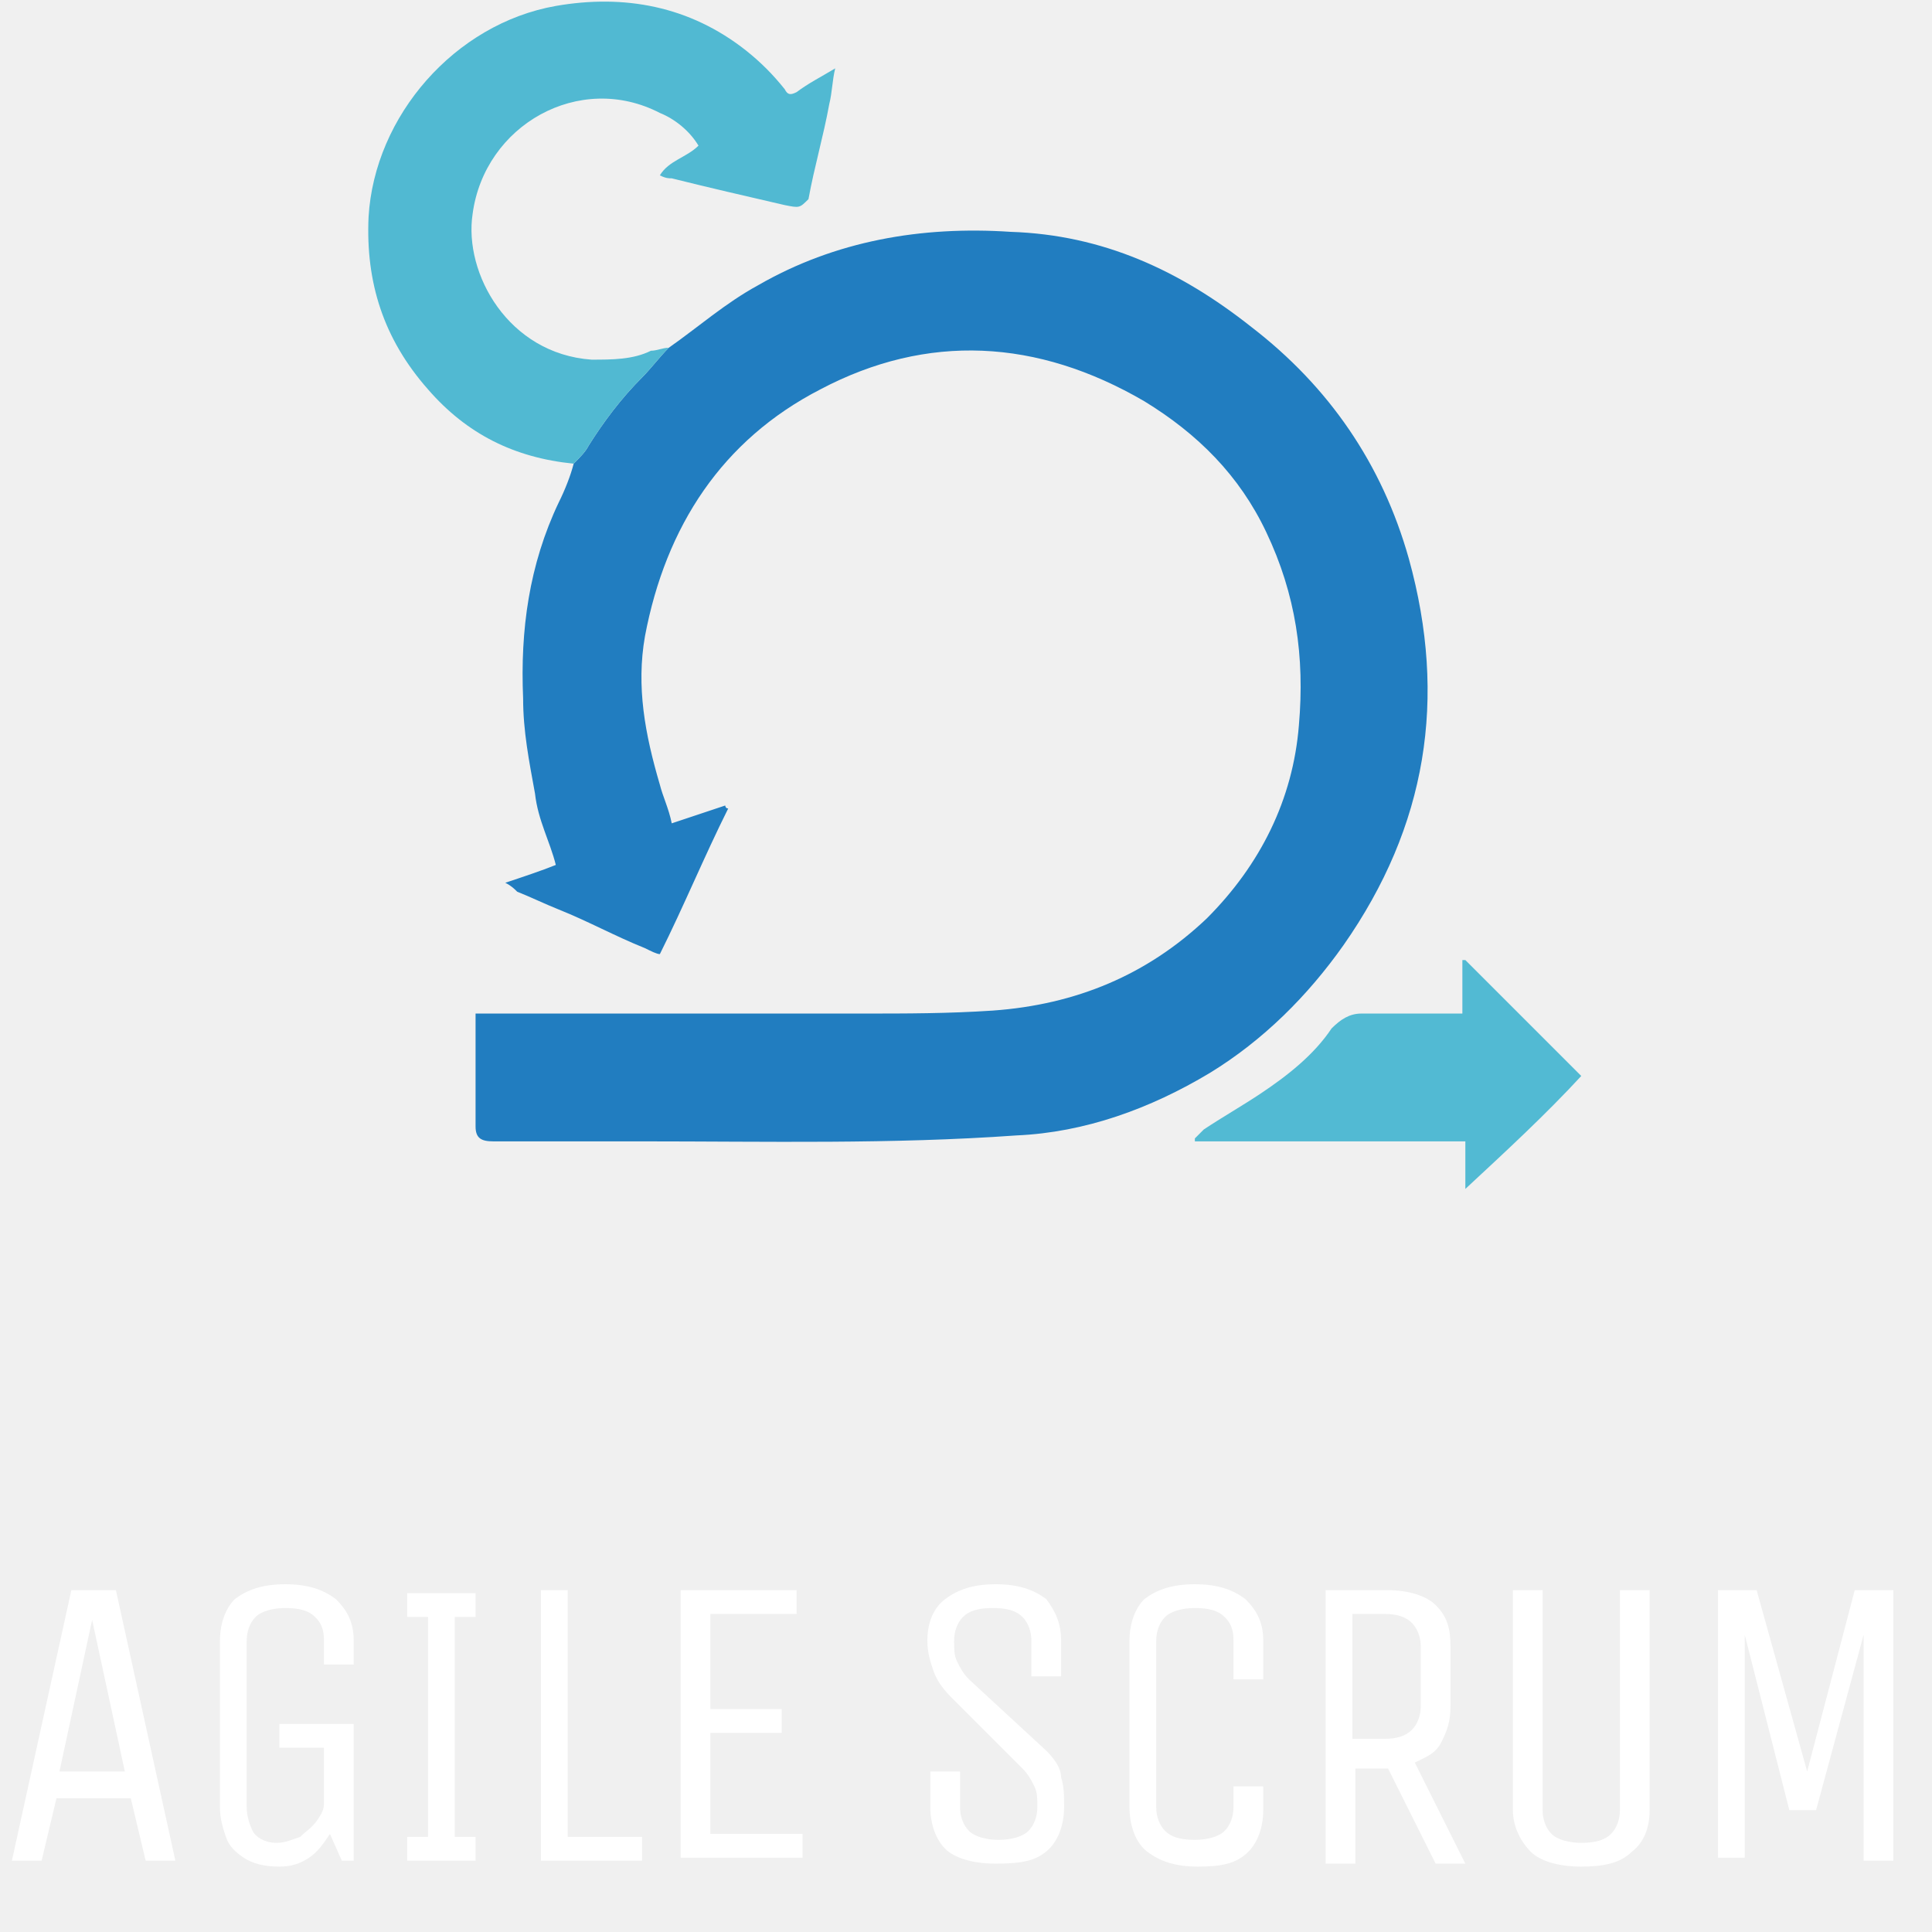
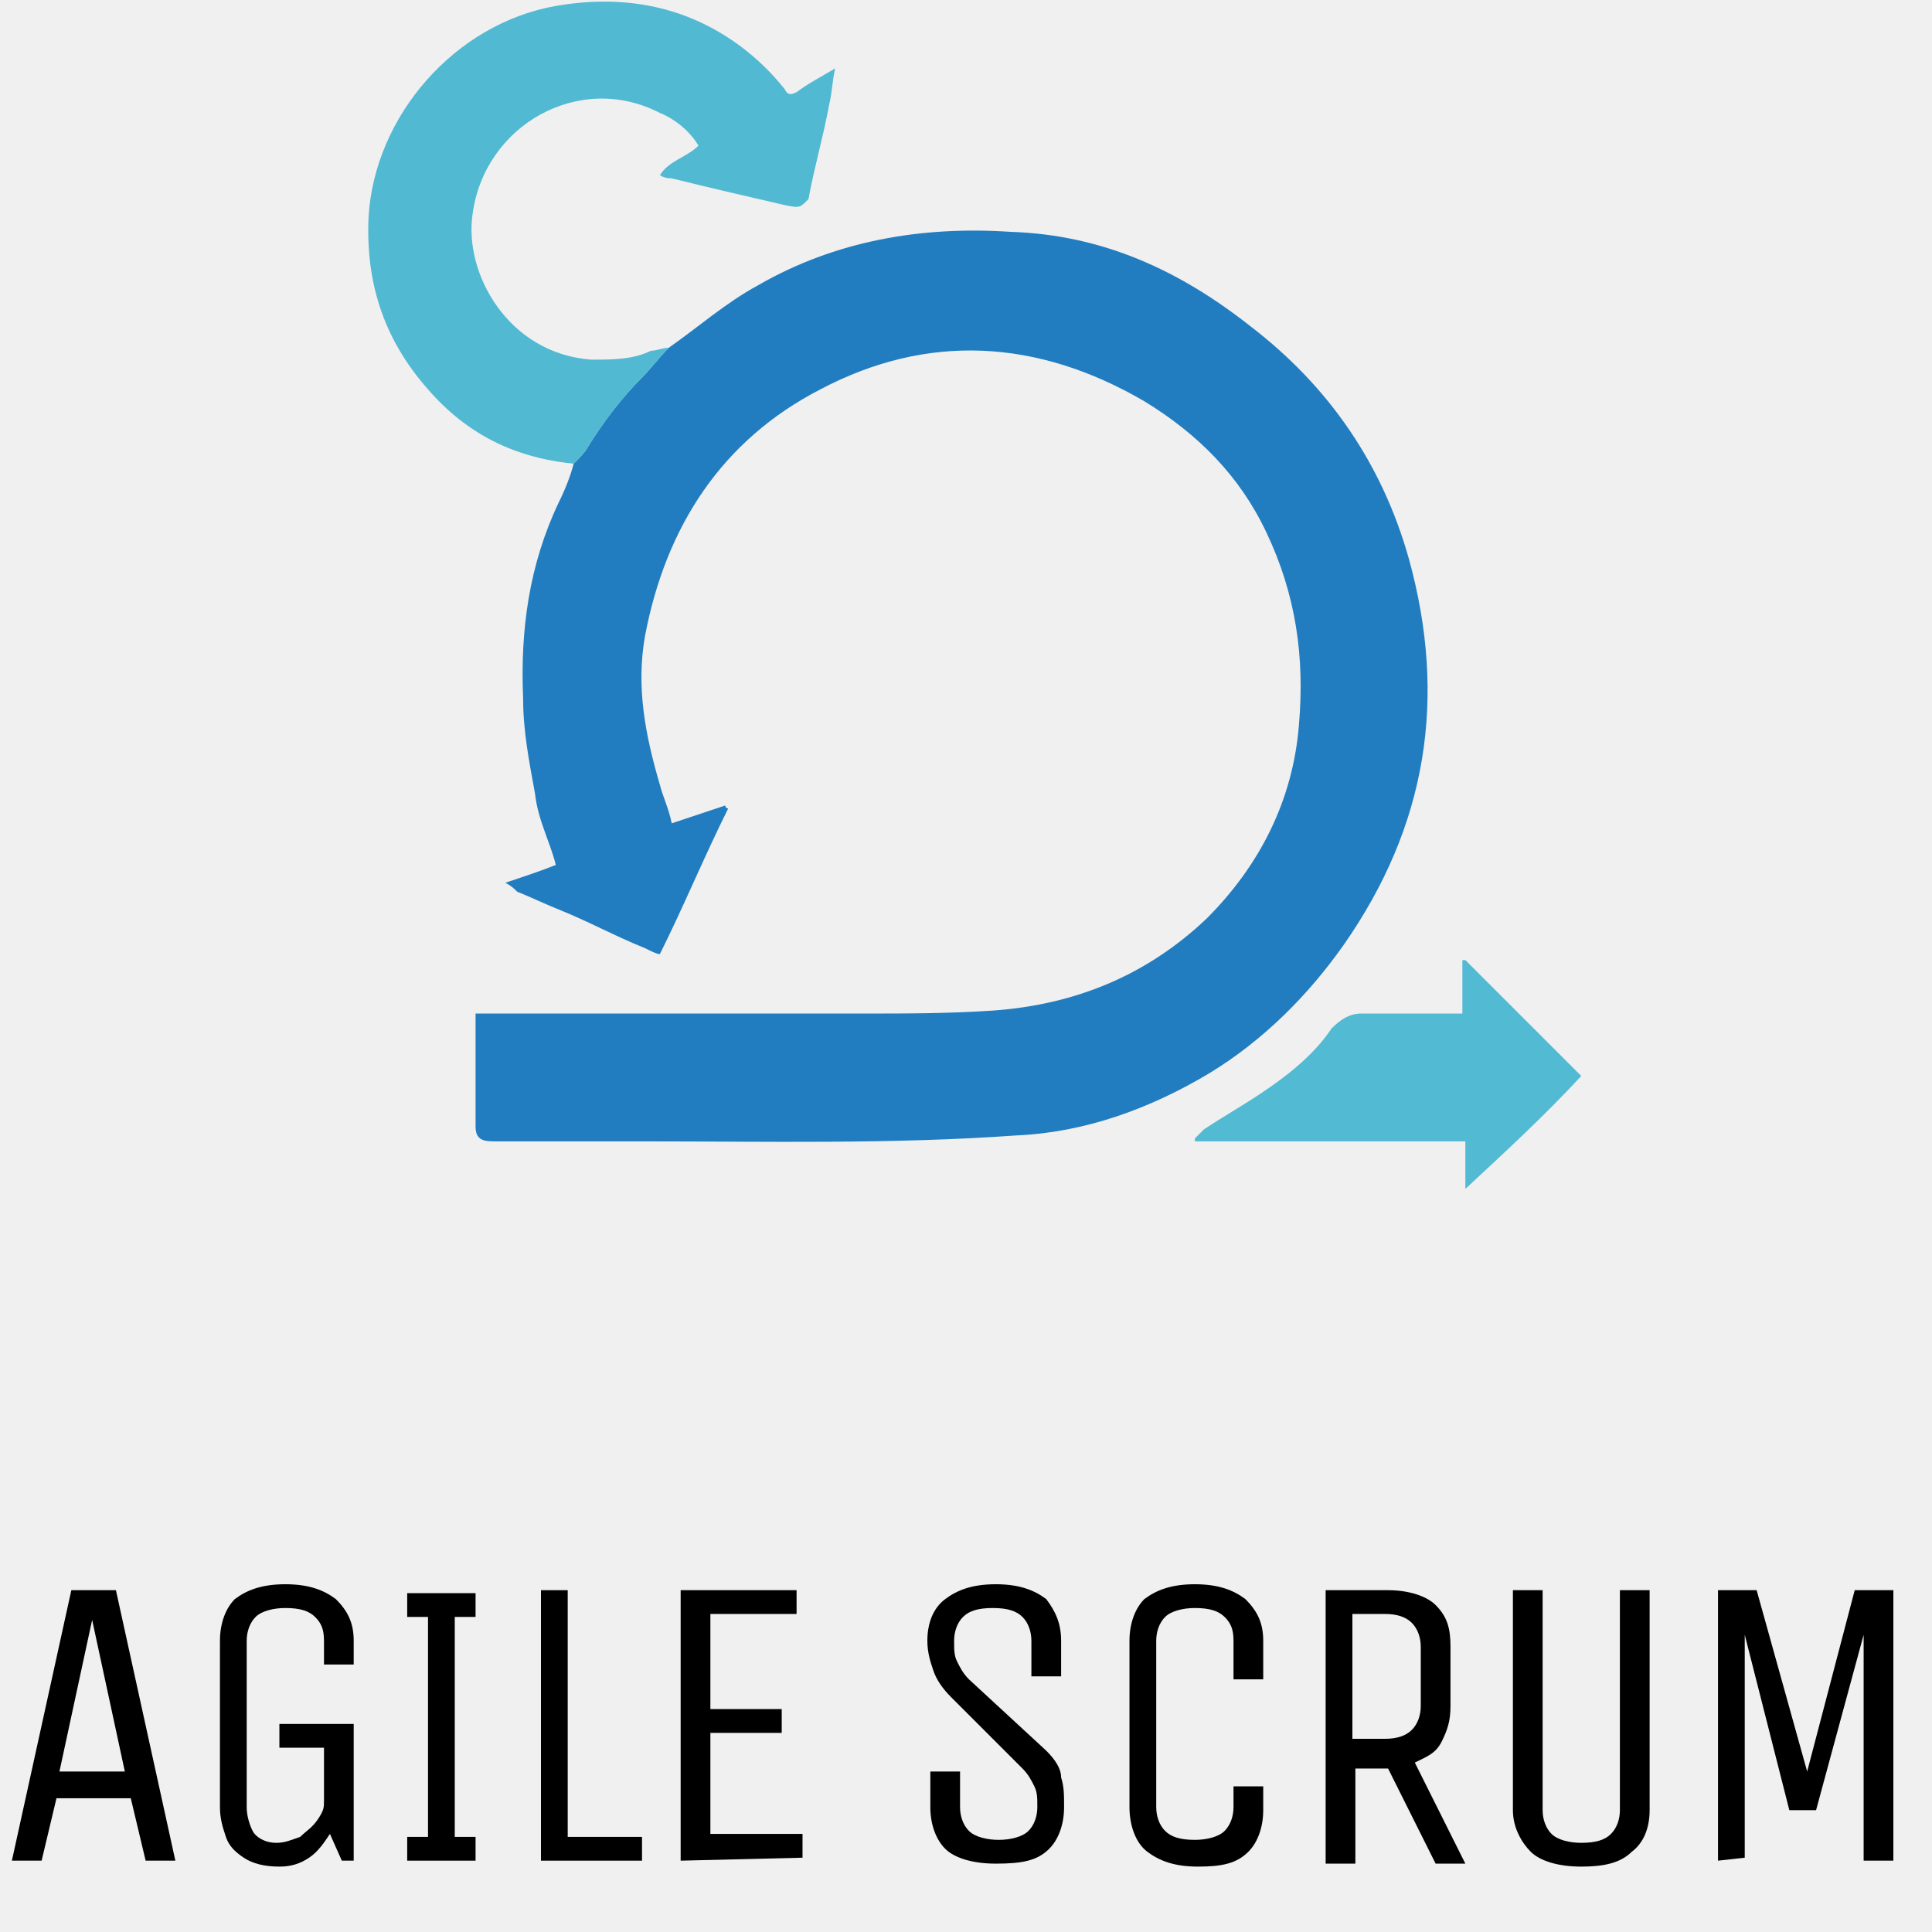
<svg xmlns="http://www.w3.org/2000/svg" version="1.1" id="Layer_1" x="0px" y="0px" viewBox="0 0 65 65" style="enable-background:new 0 0 65 65;" xml:space="preserve">
  <style type="text/css">
- 	.st0{fill:#FFFFFF;}
- 	.st1{fill:#217DC0;}
- 	.st2{fill:#51B9D2;}
- 	.st3{fill:#52BAD3;}
+ 	.st0{fill:#217DC0;}
+ 	.st1{fill:#51B9D2;}
+ 	.st2{fill:#52BAD3;}
</style>
  <g>
-     <path class="st0" d="M3.9,53.5l2,9.1h-1l-0.5-2.1H1.9l-0.5,2.1h-1l2-9.1H3.9z M2,59.6h2.2l-1.1-5.1L2,59.6z" />
-     <path class="st0" d="M9.4,58h2.5v4.6h-0.4l-0.4-0.9c-0.2,0.3-0.4,0.6-0.7,0.8c-0.3,0.2-0.6,0.3-1,0.3c-0.5,0-0.9-0.1-1.2-0.3   c-0.3-0.2-0.5-0.4-0.6-0.7c-0.1-0.3-0.2-0.6-0.2-1v-5.6c0-0.6,0.2-1.1,0.5-1.4c0.4-0.3,0.9-0.5,1.7-0.5c0.8,0,1.3,0.2,1.7,0.5   c0.4,0.4,0.6,0.8,0.6,1.4V56h-1v-0.8c0-0.4-0.1-0.6-0.3-0.8c-0.2-0.2-0.5-0.3-1-0.3c-0.4,0-0.8,0.1-1,0.3c-0.2,0.2-0.3,0.5-0.3,0.8   v5.6c0,0.3,0.1,0.6,0.2,0.8C8.6,61.8,8.9,62,9.3,62c0.3,0,0.5-0.1,0.8-0.2c0.2-0.2,0.4-0.3,0.6-0.6s0.2-0.4,0.2-0.6v-1.8H9.4V58z" />
-     <path class="st0" d="M16,62.6h-2.3v-0.8h0.7v-7.4h-0.7v-0.8H16v0.8h-0.7v7.4H16V62.6z" />
-     <path class="st0" d="M18.1,53.5h1v8.3h2.5v0.8h-3.4V53.5z" />
-     <path class="st0" d="M22.9,62.6v-9.1h3.9v0.8h-2.9v3.2h2.4v0.8h-2.4v3.4h3.1v0.8H22.9z" />
-     <path class="st0" d="M35.2,58.9c0.3,0.3,0.5,0.6,0.5,0.9c0.1,0.3,0.1,0.6,0.1,1c0,0.6-0.2,1.1-0.5,1.4c-0.4,0.4-0.9,0.5-1.8,0.5   c-0.8,0-1.4-0.2-1.7-0.5s-0.5-0.8-0.5-1.4v-1.2h1v1.2c0,0.3,0.1,0.6,0.3,0.8c0.2,0.2,0.6,0.3,1,0.3s0.8-0.1,1-0.3   c0.2-0.2,0.3-0.5,0.3-0.8c0-0.3,0-0.5-0.1-0.7c-0.1-0.2-0.2-0.4-0.4-0.6l-2.4-2.4c-0.3-0.3-0.5-0.6-0.6-0.9c-0.1-0.3-0.2-0.6-0.2-1   c0-0.6,0.2-1.1,0.6-1.4c0.4-0.3,0.9-0.5,1.7-0.5c0.8,0,1.3,0.2,1.7,0.5c0.3,0.4,0.5,0.8,0.5,1.4v1.2h-1v-1.2c0-0.3-0.1-0.6-0.3-0.8   c-0.2-0.2-0.5-0.3-1-0.3s-0.8,0.1-1,0.3c-0.2,0.2-0.3,0.5-0.3,0.8c0,0.3,0,0.5,0.1,0.7c0.1,0.2,0.2,0.4,0.4,0.6L35.2,58.9z" />
-     <path class="st0" d="M41.5,60.1h1v0.8c0,0.6-0.2,1.1-0.5,1.4c-0.4,0.4-0.9,0.5-1.7,0.5c-0.8,0-1.3-0.2-1.7-0.5S38,61.4,38,60.8   v-5.6c0-0.6,0.2-1.1,0.5-1.4c0.4-0.3,0.9-0.5,1.7-0.5c0.8,0,1.3,0.2,1.7,0.5c0.4,0.4,0.6,0.8,0.6,1.4v1.3h-1v-1.3   c0-0.4-0.1-0.6-0.3-0.8c-0.2-0.2-0.5-0.3-1-0.3c-0.4,0-0.8,0.1-1,0.3c-0.2,0.2-0.3,0.5-0.3,0.8v5.6c0,0.3,0.1,0.6,0.3,0.8   c0.2,0.2,0.5,0.3,1,0.3c0.4,0,0.8-0.1,1-0.3c0.2-0.2,0.3-0.5,0.3-0.8V60.1z" />
-     <path class="st0" d="M44.6,62.6v-9.1h2.1c0.7,0,1.3,0.2,1.6,0.5c0.4,0.4,0.5,0.8,0.5,1.4v2c0,0.5-0.1,0.8-0.3,1.2s-0.5,0.5-0.9,0.7   l1.7,3.4h-1l-1.6-3.2h-1.1v3.2H44.6z M47.8,55.4c0-0.3-0.1-0.6-0.3-0.8s-0.5-0.3-0.9-0.3h-1.1v4.2h1.1c0.4,0,0.7-0.1,0.9-0.3   s0.3-0.5,0.3-0.8V55.4z" />
-     <path class="st0" d="M54.5,53.5h1v7.4c0,0.6-0.2,1.1-0.6,1.4c-0.4,0.4-1,0.5-1.7,0.5c-0.8,0-1.4-0.2-1.7-0.5s-0.6-0.8-0.6-1.4v-7.4   h1v7.4c0,0.3,0.1,0.6,0.3,0.8c0.2,0.2,0.6,0.3,1,0.3c0.5,0,0.8-0.1,1-0.3c0.2-0.2,0.3-0.5,0.3-0.8V53.5z" />
-     <path class="st0" d="M57.8,62.6v-9.1h1.3l1.7,6.1l1.6-6.1h1.3v9.1h-1V55l-1.6,5.9h-0.9L58.7,55v7.5H57.8z" />
+     <path d="M3.9,53.5l2,9.1h-1l-0.5-2.1H1.9l-0.5,2.1h-1l2-9.1H3.9z M2,59.6h2.2l-1.1-5.1L2,59.6z" />
+     <path d="M9.4,58h2.5v4.6h-0.4l-0.4-0.9c-0.2,0.3-0.4,0.6-0.7,0.8s-0.6,0.3-1,0.3c-0.5,0-0.9-0.1-1.2-0.3s-0.5-0.4-0.6-0.7   s-0.2-0.6-0.2-1v-5.6c0-0.6,0.2-1.1,0.5-1.4c0.4-0.3,0.9-0.5,1.7-0.5s1.3,0.2,1.7,0.5c0.4,0.4,0.6,0.8,0.6,1.4V56h-1v-0.8   c0-0.4-0.1-0.6-0.3-0.8s-0.5-0.3-1-0.3c-0.4,0-0.8,0.1-1,0.3s-0.3,0.5-0.3,0.8v5.6c0,0.3,0.1,0.6,0.2,0.8S8.9,62,9.3,62   c0.3,0,0.5-0.1,0.8-0.2c0.2-0.2,0.4-0.3,0.6-0.6s0.2-0.4,0.2-0.6v-1.8H9.4V58z" />
+     <path d="M16,62.6h-2.3v-0.8h0.7v-7.4h-0.7v-0.8H16v0.8h-0.7v7.4H16V62.6z" />
+     <path d="M18.1,53.5h1v8.3h2.5v0.8h-3.4v-9.1H18.1z" />
+     <path d="M22.9,62.6v-9.1h3.9v0.8h-2.9v3.2h2.4v0.8h-2.4v3.4H27v0.8L22.9,62.6L22.9,62.6z" />
+     <path d="M35.2,58.9c0.3,0.3,0.5,0.6,0.5,0.9c0.1,0.3,0.1,0.6,0.1,1c0,0.6-0.2,1.1-0.5,1.4c-0.4,0.4-0.9,0.5-1.8,0.5   c-0.8,0-1.4-0.2-1.7-0.5s-0.5-0.8-0.5-1.4v-1.2h1v1.2c0,0.3,0.1,0.6,0.3,0.8s0.6,0.3,1,0.3s0.8-0.1,1-0.3s0.3-0.5,0.3-0.8   s0-0.5-0.1-0.7s-0.2-0.4-0.4-0.6L32,57.1c-0.3-0.3-0.5-0.6-0.6-0.9c-0.1-0.3-0.2-0.6-0.2-1c0-0.6,0.2-1.1,0.6-1.4   c0.4-0.3,0.9-0.5,1.7-0.5s1.3,0.2,1.7,0.5c0.3,0.4,0.5,0.8,0.5,1.4v1.2h-1v-1.2c0-0.3-0.1-0.6-0.3-0.8s-0.5-0.3-1-0.3   s-0.8,0.1-1,0.3s-0.3,0.5-0.3,0.8s0,0.5,0.1,0.7s0.2,0.4,0.4,0.6L35.2,58.9z" />
+     <path d="M41.5,60.1h1v0.8c0,0.6-0.2,1.1-0.5,1.4c-0.4,0.4-0.9,0.5-1.7,0.5s-1.3-0.2-1.7-0.5S38,61.4,38,60.8v-5.6   c0-0.6,0.2-1.1,0.5-1.4c0.4-0.3,0.9-0.5,1.7-0.5s1.3,0.2,1.7,0.5c0.4,0.4,0.6,0.8,0.6,1.4v1.3h-1v-1.3c0-0.4-0.1-0.6-0.3-0.8   s-0.5-0.3-1-0.3c-0.4,0-0.8,0.1-1,0.3s-0.3,0.5-0.3,0.8v5.6c0,0.3,0.1,0.6,0.3,0.8s0.5,0.3,1,0.3c0.4,0,0.8-0.1,1-0.3   s0.3-0.5,0.3-0.8V60.1z" />
+     <path d="M44.6,62.6v-9.1h2.1c0.7,0,1.3,0.2,1.6,0.5c0.4,0.4,0.5,0.8,0.5,1.4v2c0,0.5-0.1,0.8-0.3,1.2s-0.5,0.5-0.9,0.7l1.7,3.4h-1   l-1.6-3.2h-1.1v3.2h-1V62.6z M47.8,55.4c0-0.3-0.1-0.6-0.3-0.8s-0.5-0.3-0.9-0.3h-1.1v4.2h1.1c0.4,0,0.7-0.1,0.9-0.3   s0.3-0.5,0.3-0.8V55.4z" />
+     <path d="M54.5,53.5h1v7.4c0,0.6-0.2,1.1-0.6,1.4c-0.4,0.4-1,0.5-1.7,0.5c-0.8,0-1.4-0.2-1.7-0.5s-0.6-0.8-0.6-1.4v-7.4h1v7.4   c0,0.3,0.1,0.6,0.3,0.8s0.6,0.3,1,0.3c0.5,0,0.8-0.1,1-0.3s0.3-0.5,0.3-0.8V53.5z" />
+     <path d="M57.8,62.6v-9.1h1.3l1.7,6.1l1.6-6.1h1.3v9.1h-1V55l-1.6,5.9h-0.9L58.7,55v7.5L57.8,62.6L57.8,62.6z" />
  </g>
  <g>
-     <path class="st1" d="M22.5,11.7c1-0.7,1.9-1.5,3-2.1c2.6-1.5,5.5-2,8.5-1.8c3.1,0.1,5.7,1.3,8.1,3.2c2.6,2,4.4,4.6,5.3,7.8   c1.3,4.7,0.6,9-2.2,13c-1.2,1.7-2.7,3.2-4.5,4.3c-2,1.2-4.2,2-6.5,2.1c-4.2,0.3-8.4,0.2-12.6,0.2c-1.7,0-3.3,0-5,0   c-0.4,0-0.6-0.1-0.6-0.5c0-1.2,0-2.4,0-3.7c0,0,0,0,0-0.1c0.1,0,0.2,0,0.3,0c4.2,0,8.5,0,12.7,0c1.5,0,2.9,0,4.4-0.1   c2.8-0.2,5.2-1.2,7.2-3.1c1.8-1.8,2.9-4,3.1-6.5c0.2-2.3-0.1-4.4-1.1-6.5c-0.9-1.9-2.3-3.3-4.1-4.4c-3.6-2.1-7.3-2.3-10.9-0.4   c-3.3,1.7-5.2,4.6-5.9,8.3c-0.3,1.7,0,3.3,0.5,5c0.1,0.4,0.3,0.8,0.4,1.3c0.6-0.2,1.2-0.4,1.8-0.6c0,0,0,0.1,0.1,0.1   c-0.8,1.6-1.5,3.3-2.3,4.9c-0.1,0-0.3-0.1-0.5-0.2c-1-0.4-1.9-0.9-2.9-1.3c-0.5-0.2-0.9-0.4-1.4-0.6c-0.1-0.1-0.2-0.2-0.4-0.3   c0.6-0.2,1.2-0.4,1.7-0.6c-0.2-0.8-0.6-1.5-0.7-2.4c-0.2-1.1-0.4-2.1-0.4-3.2c-0.1-2.3,0.2-4.5,1.2-6.6c0.2-0.4,0.4-0.9,0.5-1.3   c0.2-0.2,0.4-0.4,0.5-0.6c0.5-0.8,1.1-1.6,1.8-2.3C21.9,12.4,22.2,12,22.5,11.7z" />
-     <path class="st2" d="M22.5,11.7c-0.3,0.3-0.6,0.7-0.9,1c-0.7,0.7-1.3,1.5-1.8,2.3c-0.1,0.2-0.3,0.4-0.5,0.6c-2-0.2-3.6-1-4.9-2.5   c-1.5-1.7-2.1-3.6-2-5.8c0.2-3.4,2.9-6.5,6.3-7.1c2.3-0.4,4.5,0,6.4,1.5c0.5,0.4,0.9,0.8,1.3,1.3c0.1,0.2,0.2,0.2,0.4,0.1   c0.4-0.3,0.8-0.5,1.3-0.8c-0.1,0.4-0.1,0.8-0.2,1.2c-0.2,1.1-0.5,2.1-0.7,3.2C26.9,7,26.9,7,26.4,6.9c-1.3-0.3-2.6-0.6-3.8-0.9   c-0.1,0-0.2,0-0.4-0.1c0.3-0.5,0.9-0.6,1.3-1c-0.3-0.5-0.8-0.9-1.3-1.1c-2.7-1.4-5.9,0.4-6.3,3.4c-0.3,2,1.2,4.7,4,4.9   c0.7,0,1.4,0,2-0.3C22.1,11.8,22.3,11.7,22.5,11.7z" />
-     <path class="st3" d="M49.3,40c0-0.5,0-1.1,0-1.6c-3.1,0-6.1,0-9.1,0c0,0,0-0.1,0-0.1c0.1-0.1,0.2-0.2,0.3-0.3   c0.6-0.4,1.3-0.8,1.9-1.2c0.9-0.6,1.8-1.3,2.4-2.2c0.3-0.3,0.6-0.5,1-0.5c1,0,2,0,3,0c0.1,0,0.2,0,0.4,0c0-0.6,0-1.2,0-1.8   c0,0,0.1,0,0.1,0c1.3,1.3,2.6,2.6,3.9,3.9C52,37.5,50.7,38.7,49.3,40C49.4,40,49.4,40,49.3,40z" />
+     <path class="st0" d="M22.5,11.7c1-0.7,1.9-1.5,3-2.1c2.6-1.5,5.5-2,8.5-1.8c3.1,0.1,5.7,1.3,8.1,3.2c2.6,2,4.4,4.6,5.3,7.8   c1.3,4.7,0.6,9-2.2,13c-1.2,1.7-2.7,3.2-4.5,4.3c-2,1.2-4.2,2-6.5,2.1c-4.2,0.3-8.4,0.2-12.6,0.2c-1.7,0-3.3,0-5,0   c-0.4,0-0.6-0.1-0.6-0.5c0-1.2,0-2.4,0-3.7c0,0,0,0,0-0.1c0.1,0,0.2,0,0.3,0c4.2,0,8.5,0,12.7,0c1.5,0,2.9,0,4.4-0.1   c2.8-0.2,5.2-1.2,7.2-3.1c1.8-1.8,2.9-4,3.1-6.5c0.2-2.3-0.1-4.4-1.1-6.5c-0.9-1.9-2.3-3.3-4.1-4.4c-3.6-2.1-7.3-2.3-10.9-0.4   c-3.3,1.7-5.2,4.6-5.9,8.3c-0.3,1.7,0,3.3,0.5,5c0.1,0.4,0.3,0.8,0.4,1.3c0.6-0.2,1.2-0.4,1.8-0.6c0,0,0,0.1,0.1,0.1   c-0.8,1.6-1.5,3.3-2.3,4.9c-0.1,0-0.3-0.1-0.5-0.2c-1-0.4-1.9-0.9-2.9-1.3c-0.5-0.2-0.9-0.4-1.4-0.6c-0.1-0.1-0.2-0.2-0.4-0.3   c0.6-0.2,1.2-0.4,1.7-0.6c-0.2-0.8-0.6-1.5-0.7-2.4c-0.2-1.1-0.4-2.1-0.4-3.2c-0.1-2.3,0.2-4.5,1.2-6.6c0.2-0.4,0.4-0.9,0.5-1.3   c0.2-0.2,0.4-0.4,0.5-0.6c0.5-0.8,1.1-1.6,1.8-2.3C21.9,12.4,22.2,12,22.5,11.7z" />
+     <path class="st1" d="M22.5,11.7c-0.3,0.3-0.6,0.7-0.9,1c-0.7,0.7-1.3,1.5-1.8,2.3c-0.1,0.2-0.3,0.4-0.5,0.6c-2-0.2-3.6-1-4.9-2.5   c-1.5-1.7-2.1-3.6-2-5.8c0.2-3.4,2.9-6.5,6.3-7.1c2.3-0.4,4.5,0,6.4,1.5C25.6,2.1,26,2.5,26.4,3c0.1,0.2,0.2,0.2,0.4,0.1   c0.4-0.3,0.8-0.5,1.3-0.8C28,2.7,28,3.1,27.9,3.5c-0.2,1.1-0.5,2.1-0.7,3.2C26.9,7,26.9,7,26.4,6.9c-1.3-0.3-2.6-0.6-3.8-0.9   c-0.1,0-0.2,0-0.4-0.1c0.3-0.5,0.9-0.6,1.3-1c-0.3-0.5-0.8-0.9-1.3-1.1c-2.7-1.4-5.9,0.4-6.3,3.4c-0.3,2,1.2,4.7,4,4.9   c0.7,0,1.4,0,2-0.3C22.1,11.8,22.3,11.7,22.5,11.7z" />
+     <path class="st2" d="M49.3,40c0-0.5,0-1.1,0-1.6c-3.1,0-6.1,0-9.1,0v-0.1c0.1-0.1,0.2-0.2,0.3-0.3c0.6-0.4,1.3-0.8,1.9-1.2   c0.9-0.6,1.8-1.3,2.4-2.2c0.3-0.3,0.6-0.5,1-0.5c1,0,2,0,3,0c0.1,0,0.2,0,0.4,0c0-0.6,0-1.2,0-1.8h0.1c1.3,1.3,2.6,2.6,3.9,3.9   C52,37.5,50.7,38.7,49.3,40C49.4,40,49.4,40,49.3,40z" />
  </g>
</svg>
